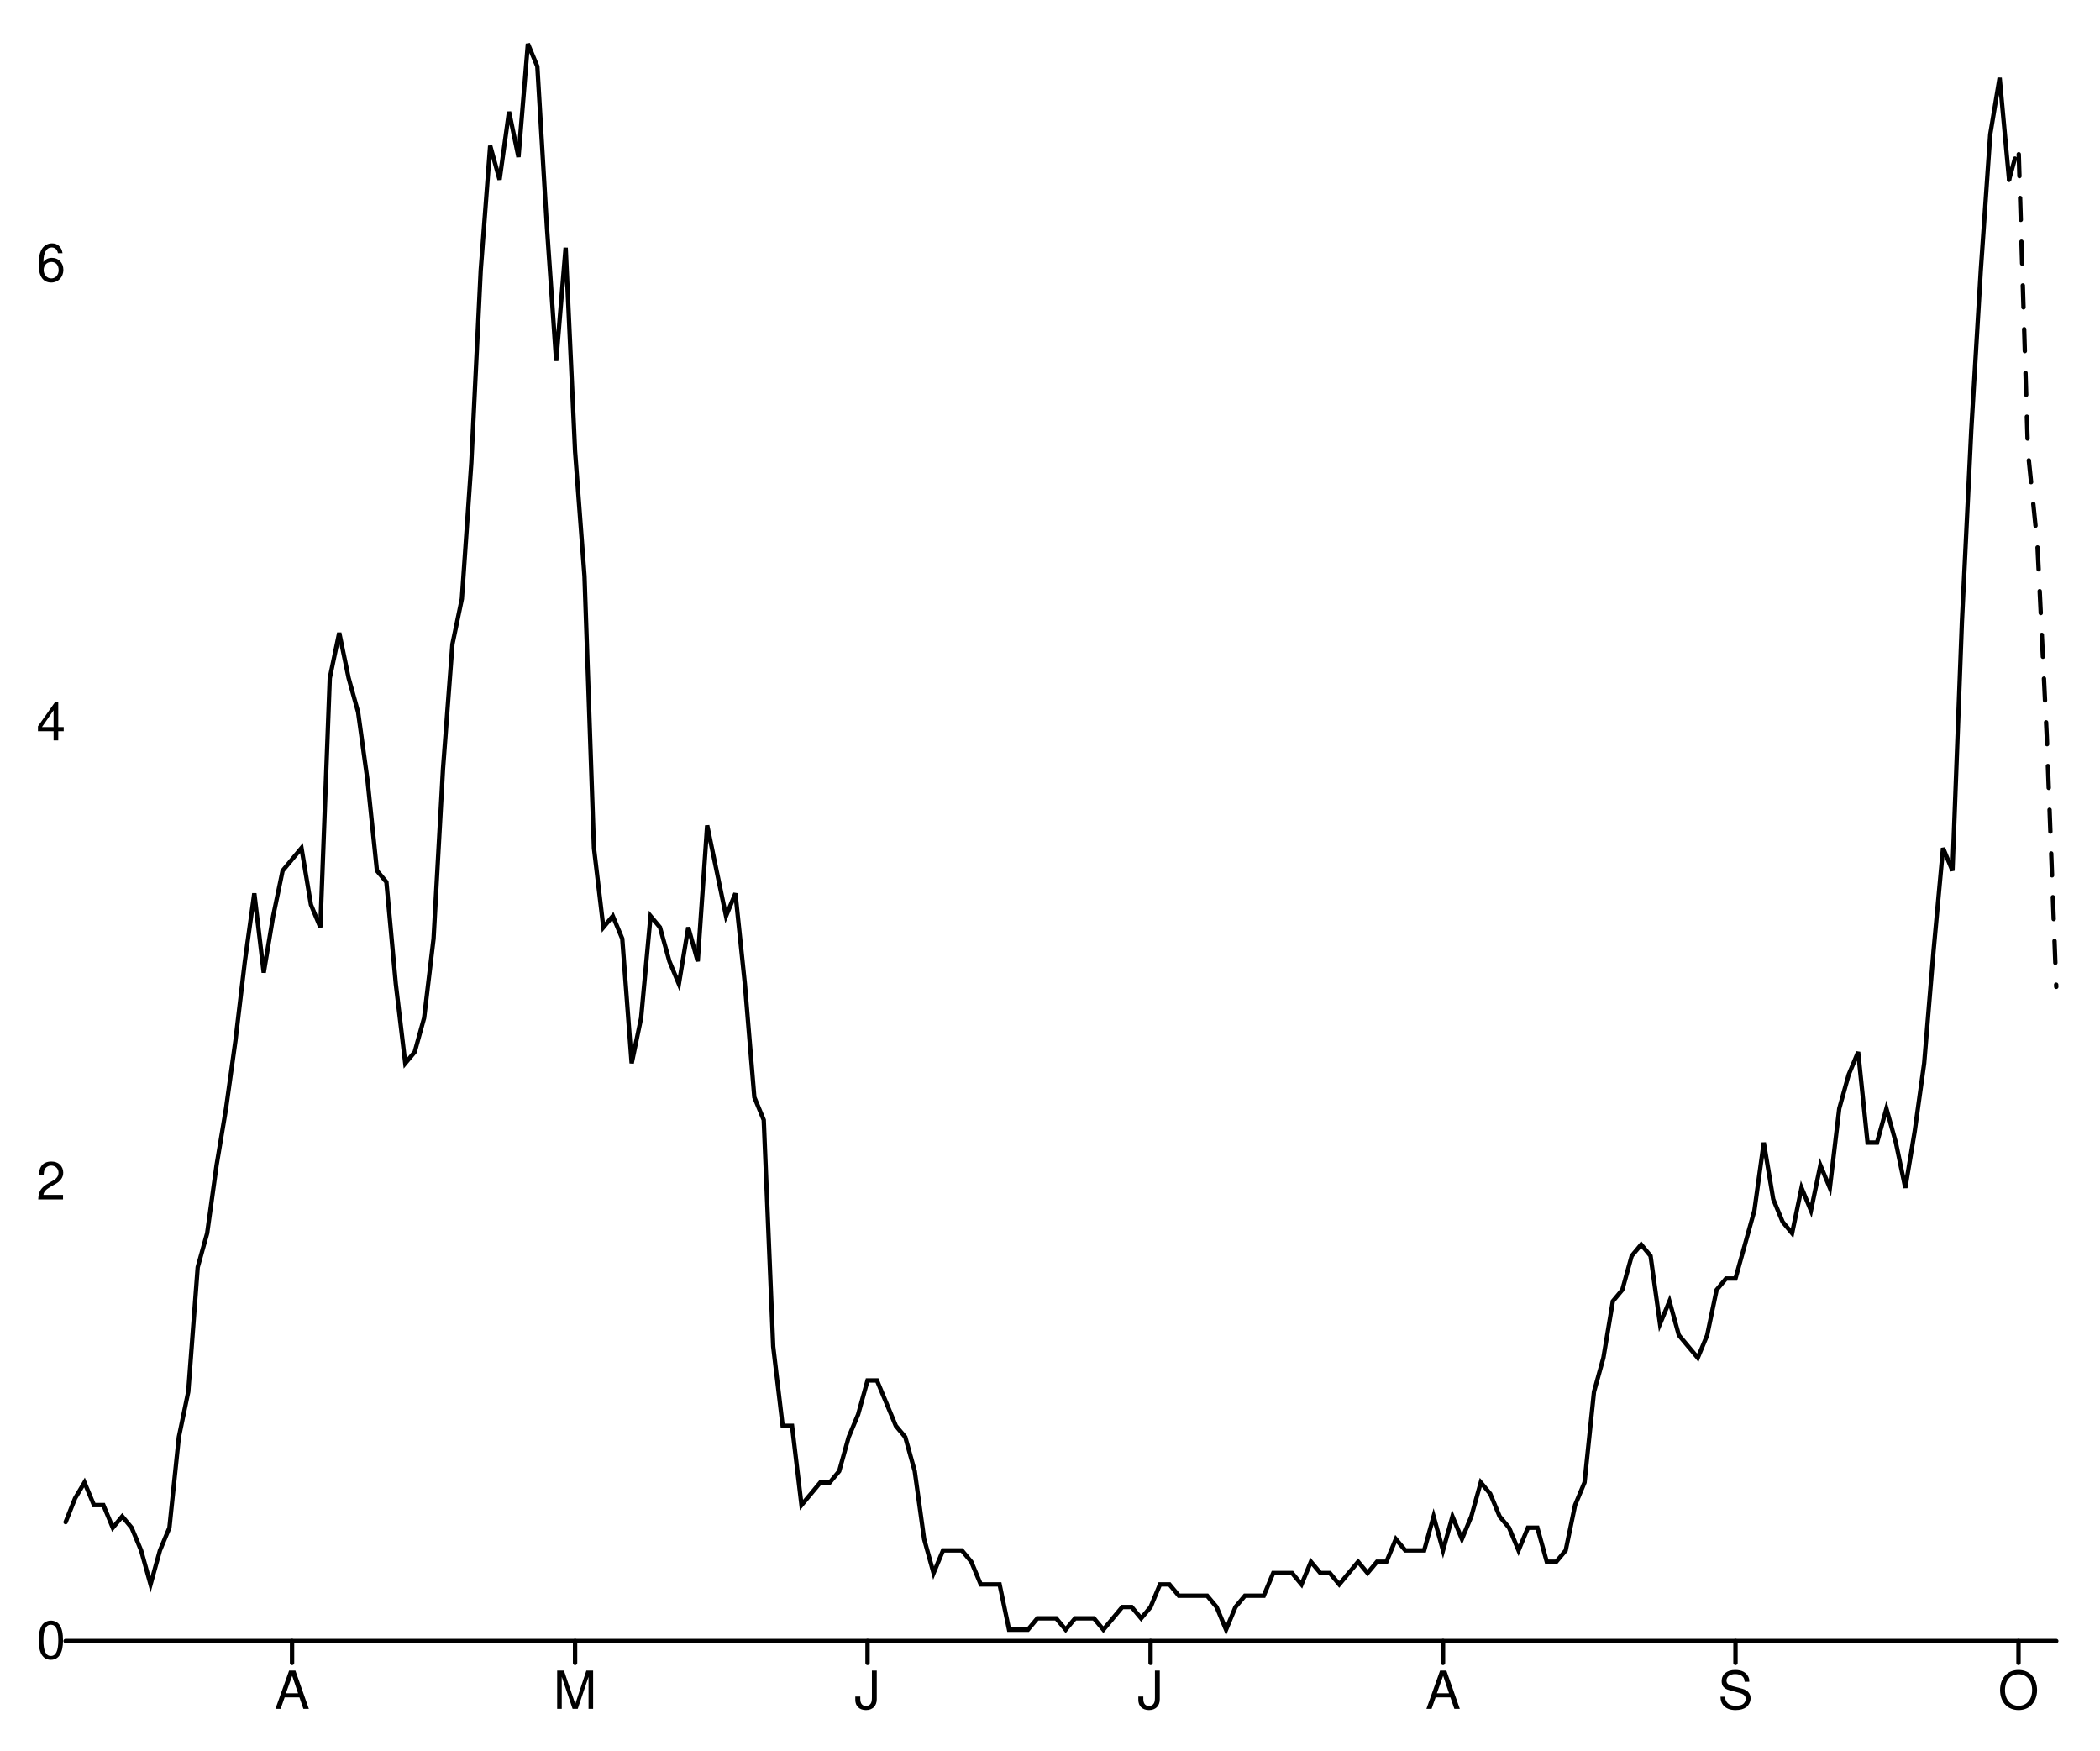
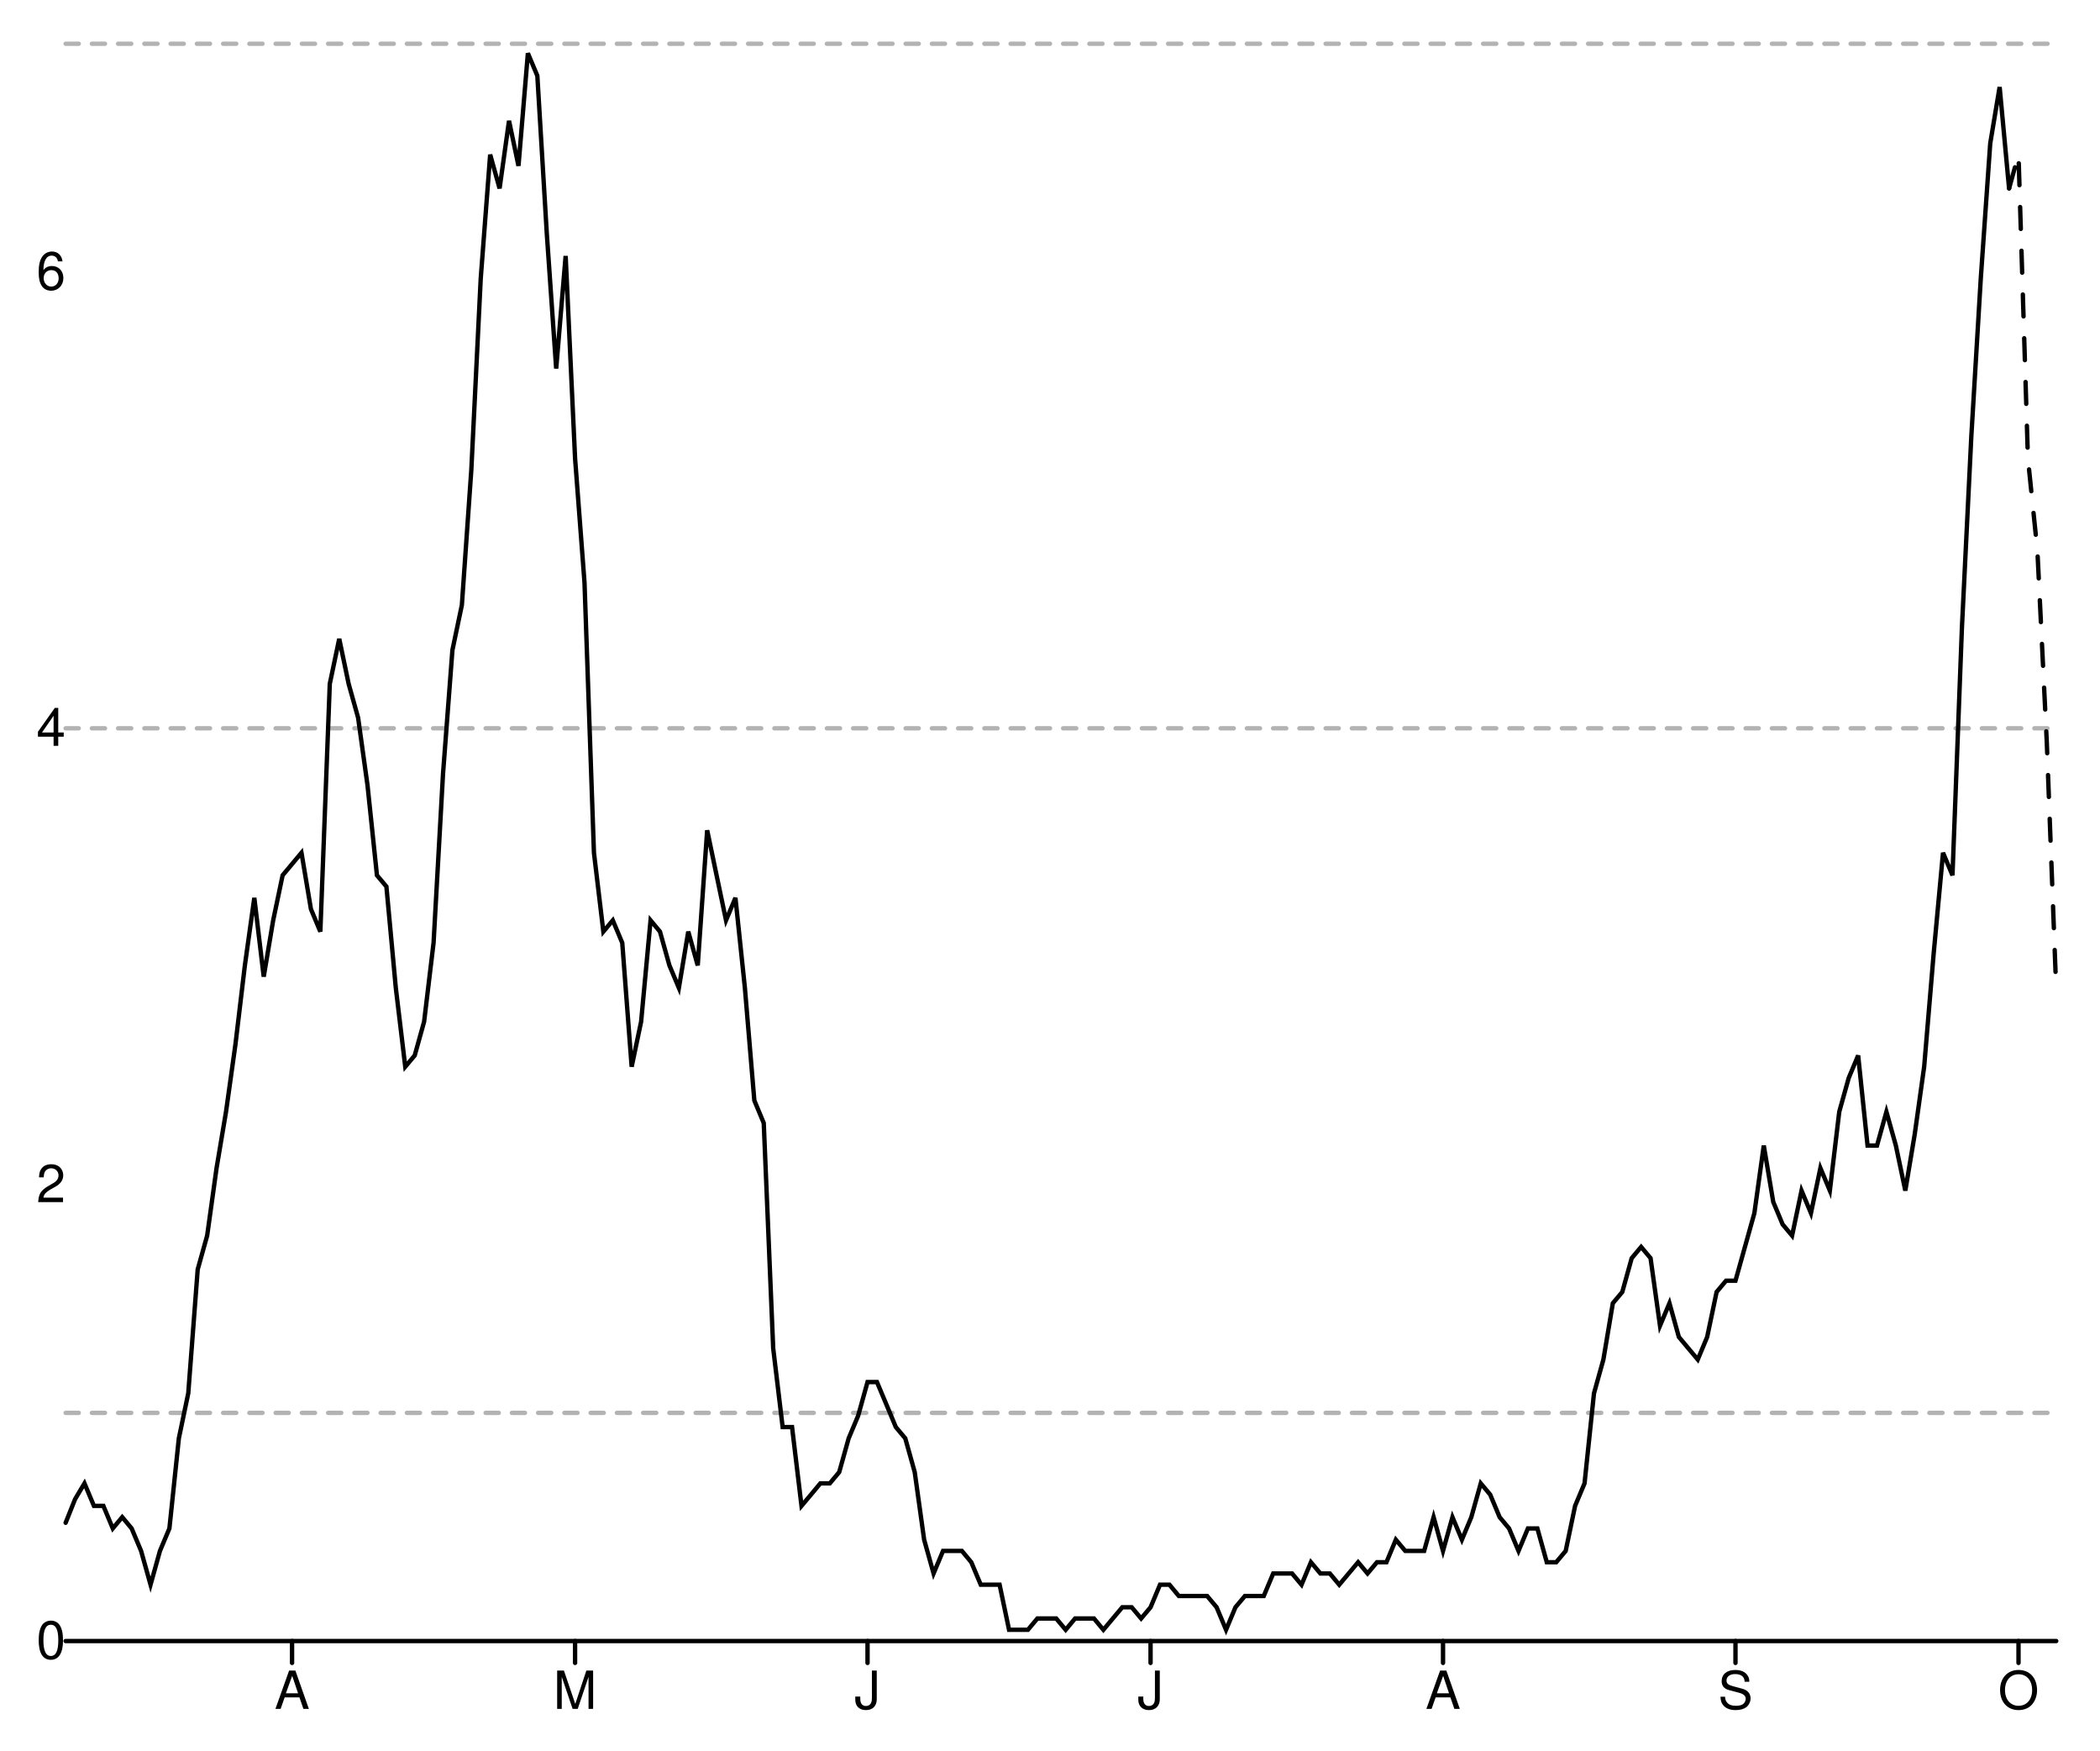
<svg xmlns="http://www.w3.org/2000/svg" width="480" height="400" viewBox="0 0 480 400" style="overflow:display" preserveAspectRatio="xMinYMin meet" overflow="visible">
  <defs>
    <style>
	.data-series path.line { fill-opacity: 0; stroke: black; }
	.data-series path.line.dotted { stroke-dasharray: 12 20 }
	.data-series circle { display: none; }
	.data-series:hover path.line, .data-series.on path.line { stroke-width: 1; }
	.data-series:hover circle, .data-series.on circle { display: inline; }
	.data-series circle:hover, .data-series circle.on { r: 1px!important; }
	.graph-grid { font-family: "Helvetica Neue",Helvetica,Arial,"Lucida Grande",sans-serif; }
	.graph-grid line { stroke: black; stroke-width: 1; stroke-linecap: round; }
	.graph-grid.graph-grid-x text { text-anchor: middle; dominant-baseline: hanging; transform: translateY(10px); }
	.graph-grid.graph-grid-y text { text-anchor: end; dominant-baseline: middle; transform: translateX(-10px); }
	</style>
  </defs>
  <g class="graph-grid graph-grid-y">
    <line x1="15" y1="375" x2="470" y2="375" data-left="15" />
    <text x="25" y="375" text-anchor="end">0</text>
-     <text x="25" y="270.09" text-anchor="end">2</text>
-     <text x="25" y="165.18" text-anchor="end">4</text>
-     <text x="25" y="60.27" text-anchor="end">6</text>
+     <text x="25" y="270.714" text-anchor="end">2</text>
+     <text x="25" y="166.429" text-anchor="end">4</text>
+     <text x="25" y="62.143" text-anchor="end">6</text>
    <text style="text-anchor:middle;dominant-baseline:hanging;font-weight:bold;transform: translateY(192.5px) rotate(-90deg);" />
  </g>
  <g class="graph-grid graph-grid-x">
    <line class="tick" x1="66.754" y1="375" x2="66.754" y2="380" />
    <text x="66.754" y="375" text-anchor="middle">A</text>
    <line class="tick" x1="131.445" y1="375" x2="131.445" y2="380" />
    <text x="131.445" y="375" text-anchor="middle">M</text>
    <line class="tick" x1="198.294" y1="375" x2="198.294" y2="380" />
    <text x="198.294" y="375" text-anchor="middle">J</text>
    <line class="tick" x1="262.986" y1="375" x2="262.986" y2="380" />
    <text x="262.986" y="375" text-anchor="middle">J</text>
    <line class="tick" x1="329.834" y1="375" x2="329.834" y2="380" />
    <text x="329.834" y="375" text-anchor="middle">A</text>
    <line class="tick" x1="396.682" y1="375" x2="396.682" y2="380" />
    <text x="396.682" y="375" text-anchor="middle">S</text>
    <line class="tick" x1="461.374" y1="375" x2="461.374" y2="380" />
    <text x="461.374" y="375" text-anchor="middle">O</text>
    <text style="text-anchor:middle;dominant-baseline:hanging;font-weight:bold;transform: translateY(192.5px) rotate(-90deg);" />
  </g>
-   <g data-series="new-cases" class="data-series">
-     <path d="M 15.00,347.82L 17.16,342.38L 19.31,338.76L 21.47,343.94L 23.63,343.94L 25.78,349.11L 27.94,346.52L 30.09,349.11L 32.25,354.29L 34.41,362.06L 36.56,354.29L 38.72,349.11L 40.88,328.40L 43.03,318.05L 45.19,289.57L 47.35,281.81L 49.50,266.28L 51.66,253.33L 53.82,237.80L 55.97,219.68L 58.13,204.15L 60.28,222.27L 62.44,209.33L 64.60,198.97L 66.75,196.38L 68.91,193.79L 71.07,206.74L 73.22,211.91L 75.38,154.96L 77.54,144.61L 79.69,154.96L 81.85,162.73L 84.00,178.26L 86.16,198.97L 88.32,201.56L 90.47,224.86L 92.63,242.98L 94.79,240.39L 96.94,232.62L 99.10,214.50L 101.26,175.67L 103.41,147.20L 105.57,136.84L 107.73,105.78L 109.88,61.77L 112.04,33.30L 114.19,41.06L 116.35,25.53L 118.51,35.89L 120.66,10.00L 122.82,15.18L 124.98,51.42L 127.13,82.48L 129.29,56.60L 131.45,103.19L 133.60,131.67L 135.76,193.79L 137.91,211.91L 140.07,209.33L 142.23,214.50L 144.38,242.98L 146.54,232.62L 148.70,209.33L 150.85,211.91L 153.01,219.68L 155.17,224.86L 157.32,211.91L 159.48,219.68L 161.64,188.62L 163.79,198.97L 165.95,209.33L 168.10,204.15L 170.26,224.86L 172.42,250.74L 174.57,255.92L 176.73,307.70L 178.89,325.82L 181.04,325.82L 183.20,343.94L 185.36,341.35L 187.51,338.76L 189.67,338.76L 191.82,336.17L 193.98,328.40L 196.14,323.23L 198.29,315.46L 200.45,315.46L 202.61,320.64L 204.76,325.82L 206.92,328.40L 209.08,336.17L 211.23,351.70L 213.39,359.47L 215.55,354.29L 217.70,354.29L 219.86,354.29L 222.01,356.88L 224.17,362.06L 226.33,362.06L 228.48,362.06L 230.64,372.41L 232.80,372.41L 234.95,372.41L 237.11,369.82L 239.27,369.82L 241.42,369.82L 243.58,372.41L 245.73,369.82L 247.89,369.82L 250.05,369.82L 252.20,372.41L 254.36,369.82L 256.52,367.23L 258.67,367.23L 260.83,369.82L 262.99,367.23L 265.14,362.06L 267.30,362.06L 269.45,364.65L 271.61,364.65L 273.77,364.65L 275.92,364.65L 278.08,367.23L 280.24,372.41L 282.39,367.23L 284.55,364.65L 286.71,364.65L 288.86,364.65L 291.02,359.47L 293.18,359.47L 295.33,359.47L 297.49,362.06L 299.64,356.88L 301.80,359.47L 303.96,359.47L 306.11,362.06L 308.27,359.47L 310.43,356.88L 312.58,359.47L 314.74,356.88L 316.90,356.88L 319.05,351.70L 321.21,354.29L 323.36,354.29L 325.52,354.29L 327.68,346.52L 329.83,354.29L 331.99,346.52L 334.15,351.70L 336.30,346.52L 338.46,338.76L 340.62,341.35L 342.77,346.52L 344.93,349.11L 347.09,354.29L 349.24,349.11L 351.40,349.11L 353.55,356.88L 355.71,356.88L 357.87,354.29L 360.02,343.94L 362.18,338.76L 364.34,318.05L 366.49,310.28L 368.65,297.34L 370.81,294.75L 372.96,286.99L 375.12,284.40L 377.27,286.99L 379.43,302.52L 381.59,297.34L 383.74,305.11L 385.90,307.70L 388.06,310.28L 390.21,305.11L 392.37,294.75L 394.53,292.16L 396.68,292.16L 398.84,284.40L 401.00,276.63L 403.15,261.10L 405.31,274.04L 407.46,279.22L 409.62,281.81L 411.78,271.45L 413.93,276.63L 416.09,266.28L 418.25,271.45L 420.40,253.33L 422.56,245.57L 424.72,240.39L 426.87,261.10L 429.03,261.10L 431.18,253.33L 433.34,261.10L 435.50,271.45L 437.65,258.51L 439.81,242.98L 441.97,217.09L 444.12,193.79L 446.28,198.97L 448.44,142.02L 450.59,98.01L 452.75,61.77L 454.91,30.71L 457.06,17.77L 459.22,41.06" id="New cases" class="line" stroke-width="1" stroke-linecap="round" />
+   <g data-series="widespread" class="data-series">
+     <path d="M 15.00,10.00L 470.00,10.00" id="E06000025-level-0" class="line" stroke-width="1" stroke-linecap="round" stroke-dasharray="3,3" fill-opacity="0.3" opacity="0.3" />
+   </g>
+   <g data-series="substantial" class="data-series">
+     <path d="M 15.00,166.43L 470.00,166.43" id="E06000025-level-1" class="line" stroke-width="1" stroke-linecap="round" stroke-dasharray="3,3" fill-opacity="0.3" opacity="0.3" />
+   </g>
+   <g data-series="moderate" class="data-series">
+     <path d="M 15.00,322.86L 470.00,322.86" id="E06000025-level-2" class="line" stroke-width="1" stroke-linecap="round" stroke-dasharray="3,3" fill-opacity="0.3" opacity="0.3" />
  </g>
  <g data-series="new-cases" class="data-series">
-     <path d="M 459.22,41.06L 461.37,33.30L 463.53,103.19L 465.69,124.33L 467.84,168.43L 470.00,225.51" id="New cases" class="line" stroke-width="1" stroke-linecap="round" stroke-dasharray="5,5" />
+     <path d="M 15.00,347.98L 17.16,342.58L 19.31,338.97L 21.47,344.12L 23.63,344.12L 25.78,349.27L 27.94,346.69L 30.09,349.27L 32.25,354.41L 34.41,362.13L 36.56,354.41L 38.72,349.27L 40.88,328.68L 43.03,318.39L 45.19,290.08L 47.35,282.36L 49.50,266.92L 51.66,254.06L 53.82,238.62L 55.97,220.61L 58.13,205.17L 60.28,223.18L 62.44,210.31L 64.60,200.02L 66.75,197.45L 68.91,194.87L 71.07,207.74L 73.22,212.89L 75.38,156.27L 77.54,145.98L 79.69,156.27L 81.85,163.99L 84.00,179.43L 86.16,200.02L 88.32,202.59L 90.47,225.75L 92.63,243.76L 94.79,241.19L 96.94,233.47L 99.10,215.46L 101.26,176.86L 103.41,148.55L 105.57,138.26L 107.73,107.38L 109.88,63.64L 112.04,35.33L 114.19,43.05L 116.35,27.61L 118.51,37.90L 120.66,12.17L 122.82,17.32L 124.98,53.34L 127.13,84.22L 129.29,58.49L 131.45,104.81L 133.60,133.11L 135.76,194.87L 137.91,212.89L 140.07,210.31L 142.23,215.46L 144.38,243.76L 146.54,233.47L 148.70,210.31L 150.85,212.89L 153.01,220.61L 155.17,225.75L 157.32,212.89L 159.48,220.61L 161.64,189.73L 163.79,200.02L 165.95,210.31L 168.10,205.17L 170.26,225.75L 172.42,251.48L 174.57,256.63L 176.73,308.10L 178.89,326.11L 181.04,326.11L 183.20,344.12L 185.36,341.55L 187.51,338.97L 189.67,338.97L 191.82,336.40L 193.98,328.68L 196.14,323.54L 198.29,315.82L 200.45,315.82L 202.61,320.96L 204.76,326.11L 206.92,328.68L 209.08,336.40L 211.23,351.84L 213.39,359.56L 215.55,354.41L 217.70,354.41L 219.86,354.41L 222.01,356.99L 224.17,362.13L 226.33,362.13L 228.48,362.13L 230.64,372.43L 232.80,372.43L 234.95,372.43L 237.11,369.85L 239.27,369.85L 241.42,369.85L 243.58,372.43L 245.73,369.85L 247.89,369.85L 250.05,369.85L 252.20,372.43L 254.36,369.85L 256.52,367.28L 258.67,367.28L 260.83,369.85L 262.99,367.28L 265.14,362.13L 267.30,362.13L 269.45,364.71L 271.61,364.71L 273.77,364.71L 275.92,364.71L 278.08,367.28L 280.24,372.43L 282.39,367.28L 284.55,364.71L 286.71,364.71L 288.86,364.71L 291.02,359.56L 293.18,359.56L 295.33,359.56L 297.49,362.13L 299.64,356.99L 301.80,359.56L 303.96,359.56L 306.11,362.13L 308.27,359.56L 310.43,356.99L 312.58,359.56L 314.74,356.99L 316.90,356.99L 319.05,351.84L 321.21,354.41L 323.36,354.41L 325.52,354.41L 327.68,346.69L 329.83,354.41L 331.99,346.69L 334.15,351.84L 336.30,346.69L 338.46,338.97L 340.62,341.55L 342.77,346.69L 344.93,349.27L 347.09,354.41L 349.24,349.27L 351.40,349.27L 353.55,356.99L 355.71,356.99L 357.87,354.41L 360.02,344.12L 362.18,338.97L 364.34,318.39L 366.49,310.67L 368.65,297.80L 370.81,295.23L 372.96,287.51L 375.12,284.94L 377.27,287.51L 379.43,302.95L 381.59,297.80L 383.74,305.52L 385.90,308.10L 388.06,310.67L 390.21,305.52L 392.37,295.23L 394.53,292.66L 396.68,292.66L 398.84,284.94L 401.00,277.22L 403.15,261.78L 405.31,274.64L 407.46,279.79L 409.62,282.36L 411.78,272.07L 413.93,277.22L 416.09,266.92L 418.25,272.07L 420.40,254.06L 422.56,246.34L 424.72,241.19L 426.87,261.78L 429.03,261.78L 431.18,254.06L 433.34,261.78L 435.50,272.07L 437.65,259.20L 439.81,243.76L 441.97,218.03L 444.12,194.87L 446.28,200.02L 448.44,143.41L 450.59,99.66L 452.75,63.64L 454.91,32.76L 457.06,19.89L 459.22,43.05" id="New cases" class="line" stroke-width="1" stroke-linecap="round" />
+   </g>
+   <g data-series="recent-cases" class="data-series">
+     <path d="M 459.22,43.05L 461.37,35.33L 463.53,104.81L 465.69,125.82L 467.84,169.66L 470.00,226.40" id="Recent cases" class="line" stroke-width="1" stroke-linecap="round" stroke-dasharray="5,5" />
  </g>
</svg>
